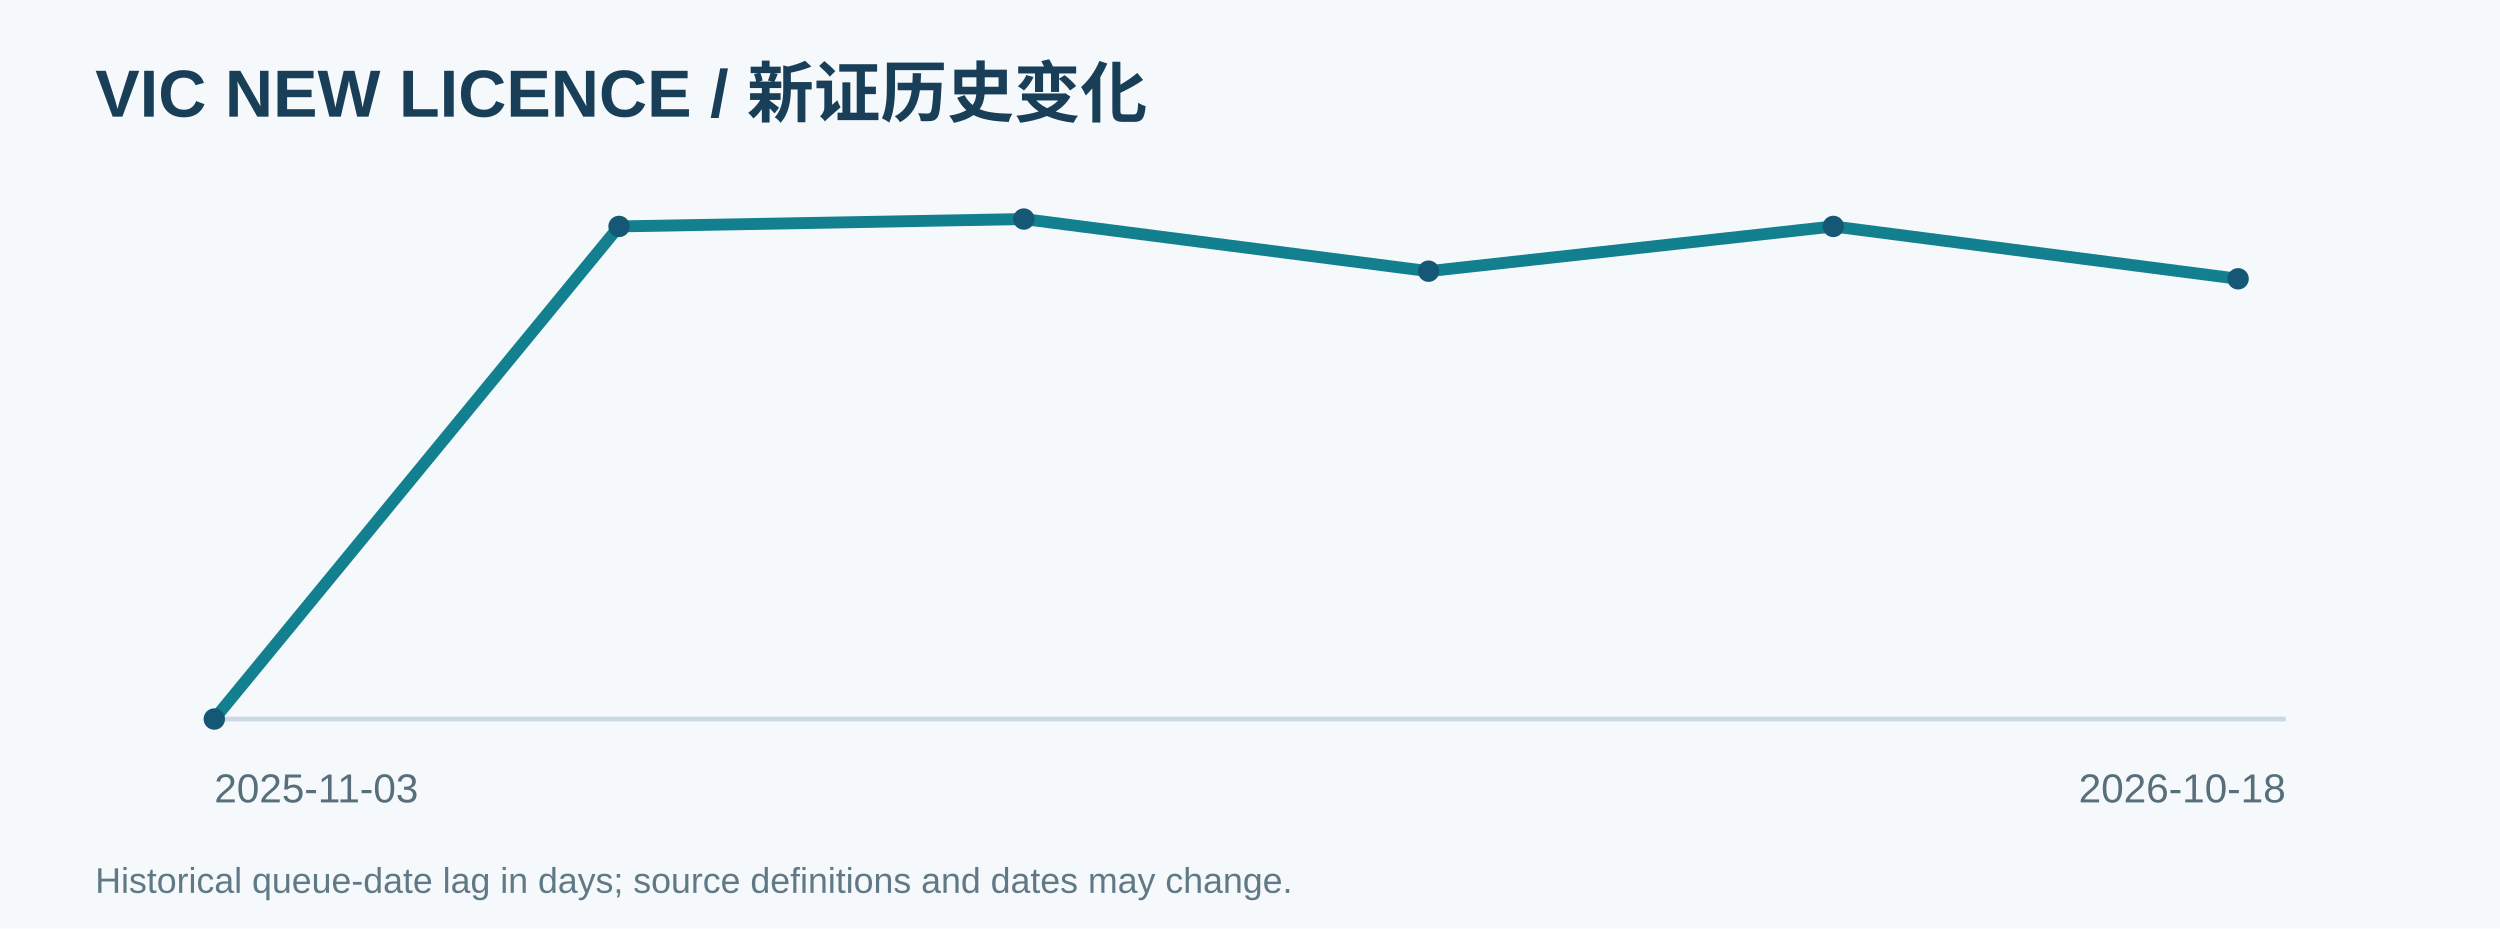
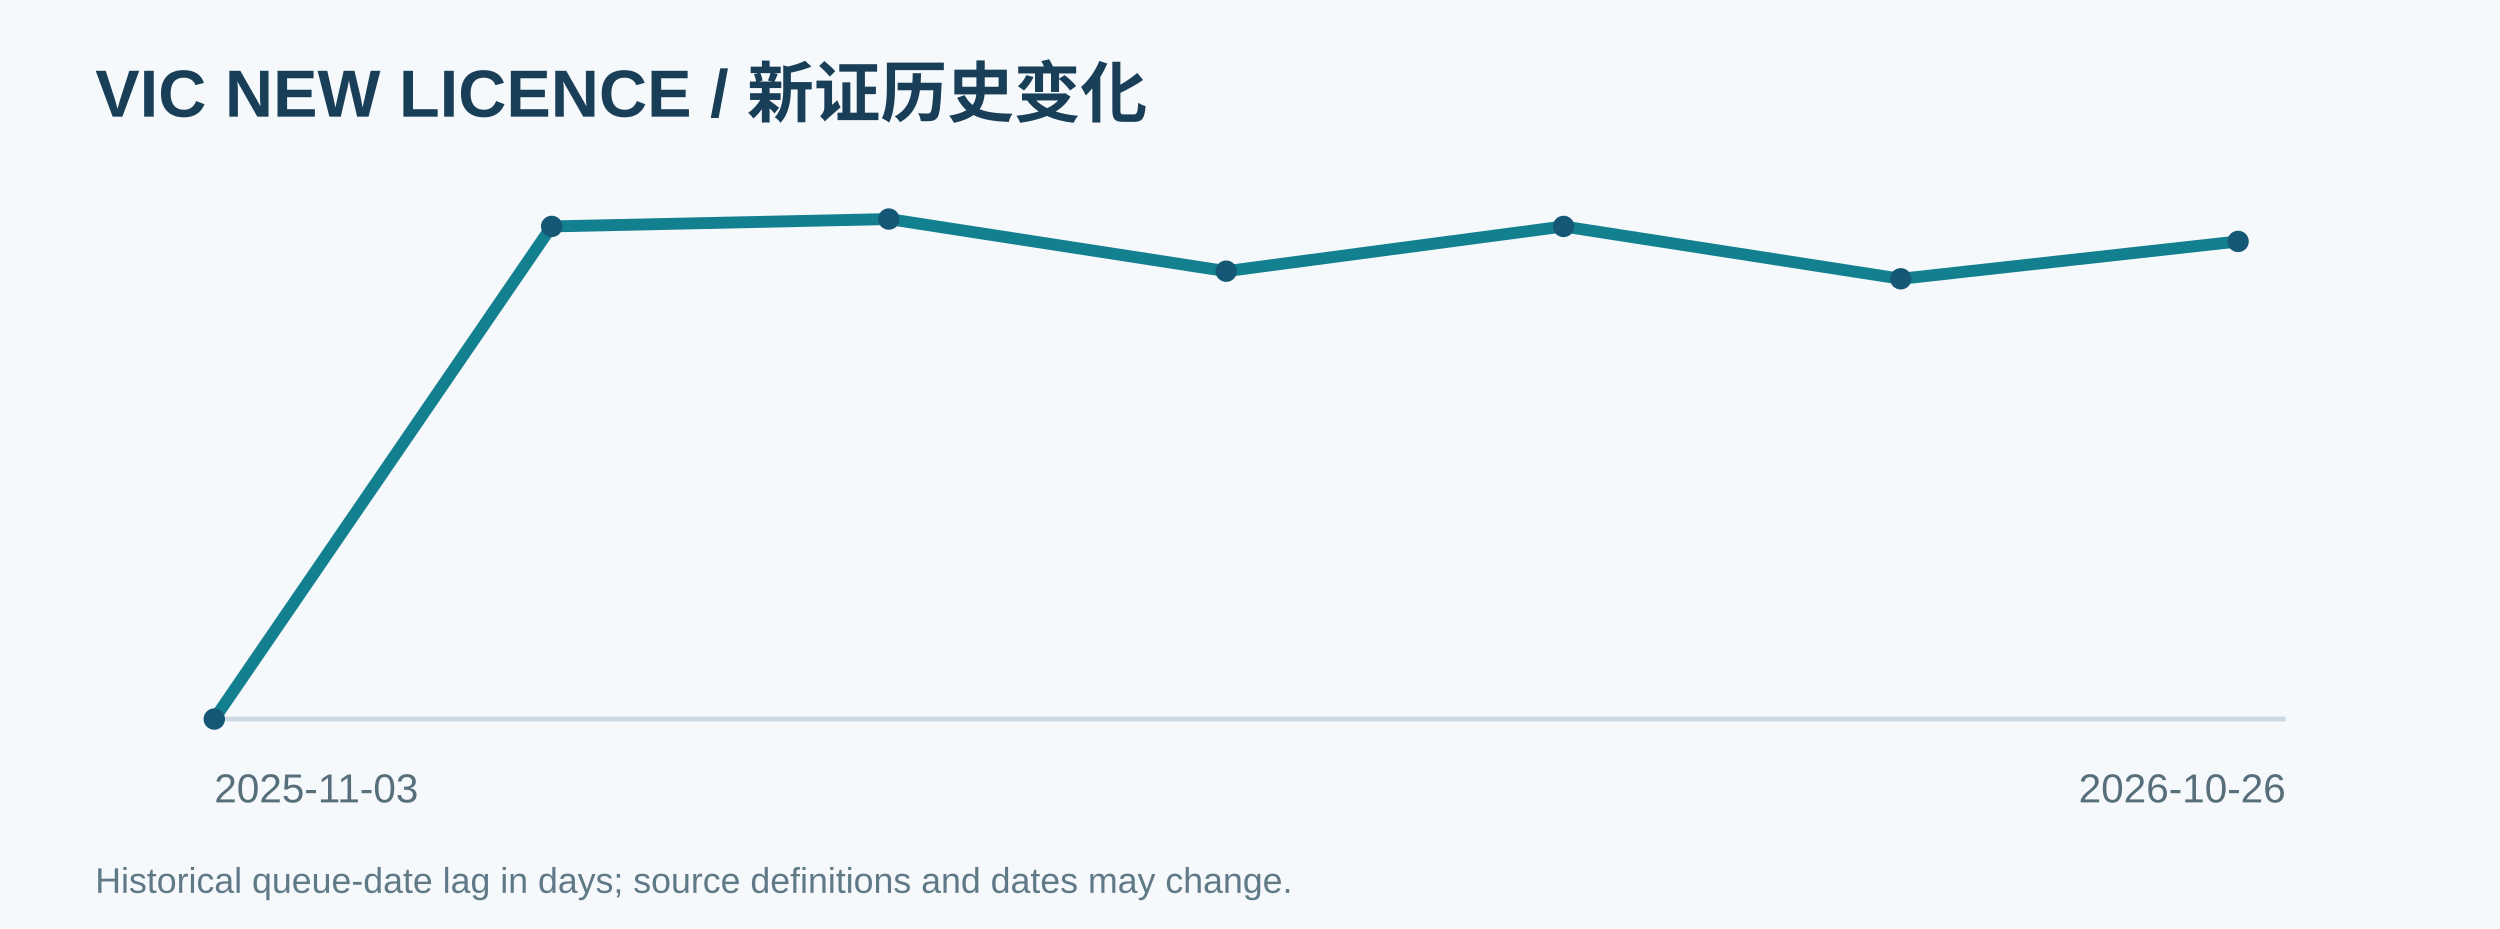
<svg xmlns="http://www.w3.org/2000/svg" width="1050" height="390" viewBox="0 0 1050 390" role="img" aria-label="VIC NEW LICENCE / 新证历史变化">
  <rect width="1050" height="390" fill="#f6f9fb" />
  <text x="40" y="49" font-family="Arial,sans-serif" font-size="28" font-weight="700" fill="#193e57">VIC NEW LICENCE / 新证历史变化</text>
  <path d="M90 302 H960" stroke="#cad9e2" stroke-width="2" />
-   <polyline points="90.0,302.0 260.0,95.1 430.0,92.0 600.0,113.9 770.0,95.1 940.0,117.1" fill="none" stroke="#138090" stroke-width="5" stroke-linejoin="round" stroke-linecap="round" />
+   <polyline points="90.0,302.0 231.7,95.1 373.3,92.0 515.0,113.9 656.7,95.1 798.3,117.1 940.0,101.4" fill="none" stroke="#138090" stroke-width="5" stroke-linejoin="round" stroke-linecap="round" />
  <circle cx="90.0" cy="302.0" r="4.5" fill="#155875" />
-   <circle cx="260.0" cy="95.1" r="4.5" fill="#155875" />
-   <circle cx="430.0" cy="92.0" r="4.5" fill="#155875" />
-   <circle cx="600.0" cy="113.9" r="4.5" fill="#155875" />
-   <circle cx="770.0" cy="95.1" r="4.5" fill="#155875" />
-   <circle cx="940.0" cy="117.1" r="4.5" fill="#155875" />
+   <circle cx="231.7" cy="95.1" r="4.5" fill="#155875" />
+   <circle cx="373.3" cy="92.0" r="4.5" fill="#155875" />
+   <circle cx="515.0" cy="113.9" r="4.5" fill="#155875" />
+   <circle cx="656.7" cy="95.1" r="4.5" fill="#155875" />
+   <circle cx="798.3" cy="117.1" r="4.5" fill="#155875" />
+   <circle cx="940.0" cy="101.4" r="4.5" fill="#155875" />
  <text x="90" y="337" fill="#576e7b" font-size="17" font-family="Arial,sans-serif">2025-11-03</text>
-   <text x="960" y="337" text-anchor="end" fill="#576e7b" font-size="17" font-family="Arial,sans-serif">2026-10-18</text>
+   <text x="960" y="337" text-anchor="end" fill="#576e7b" font-size="17" font-family="Arial,sans-serif">2026-10-26</text>
  <text x="40" y="375" fill="#607987" font-size="15" font-family="Arial,sans-serif">Historical queue-date lag in days; source definitions and dates may change.</text>
</svg>
